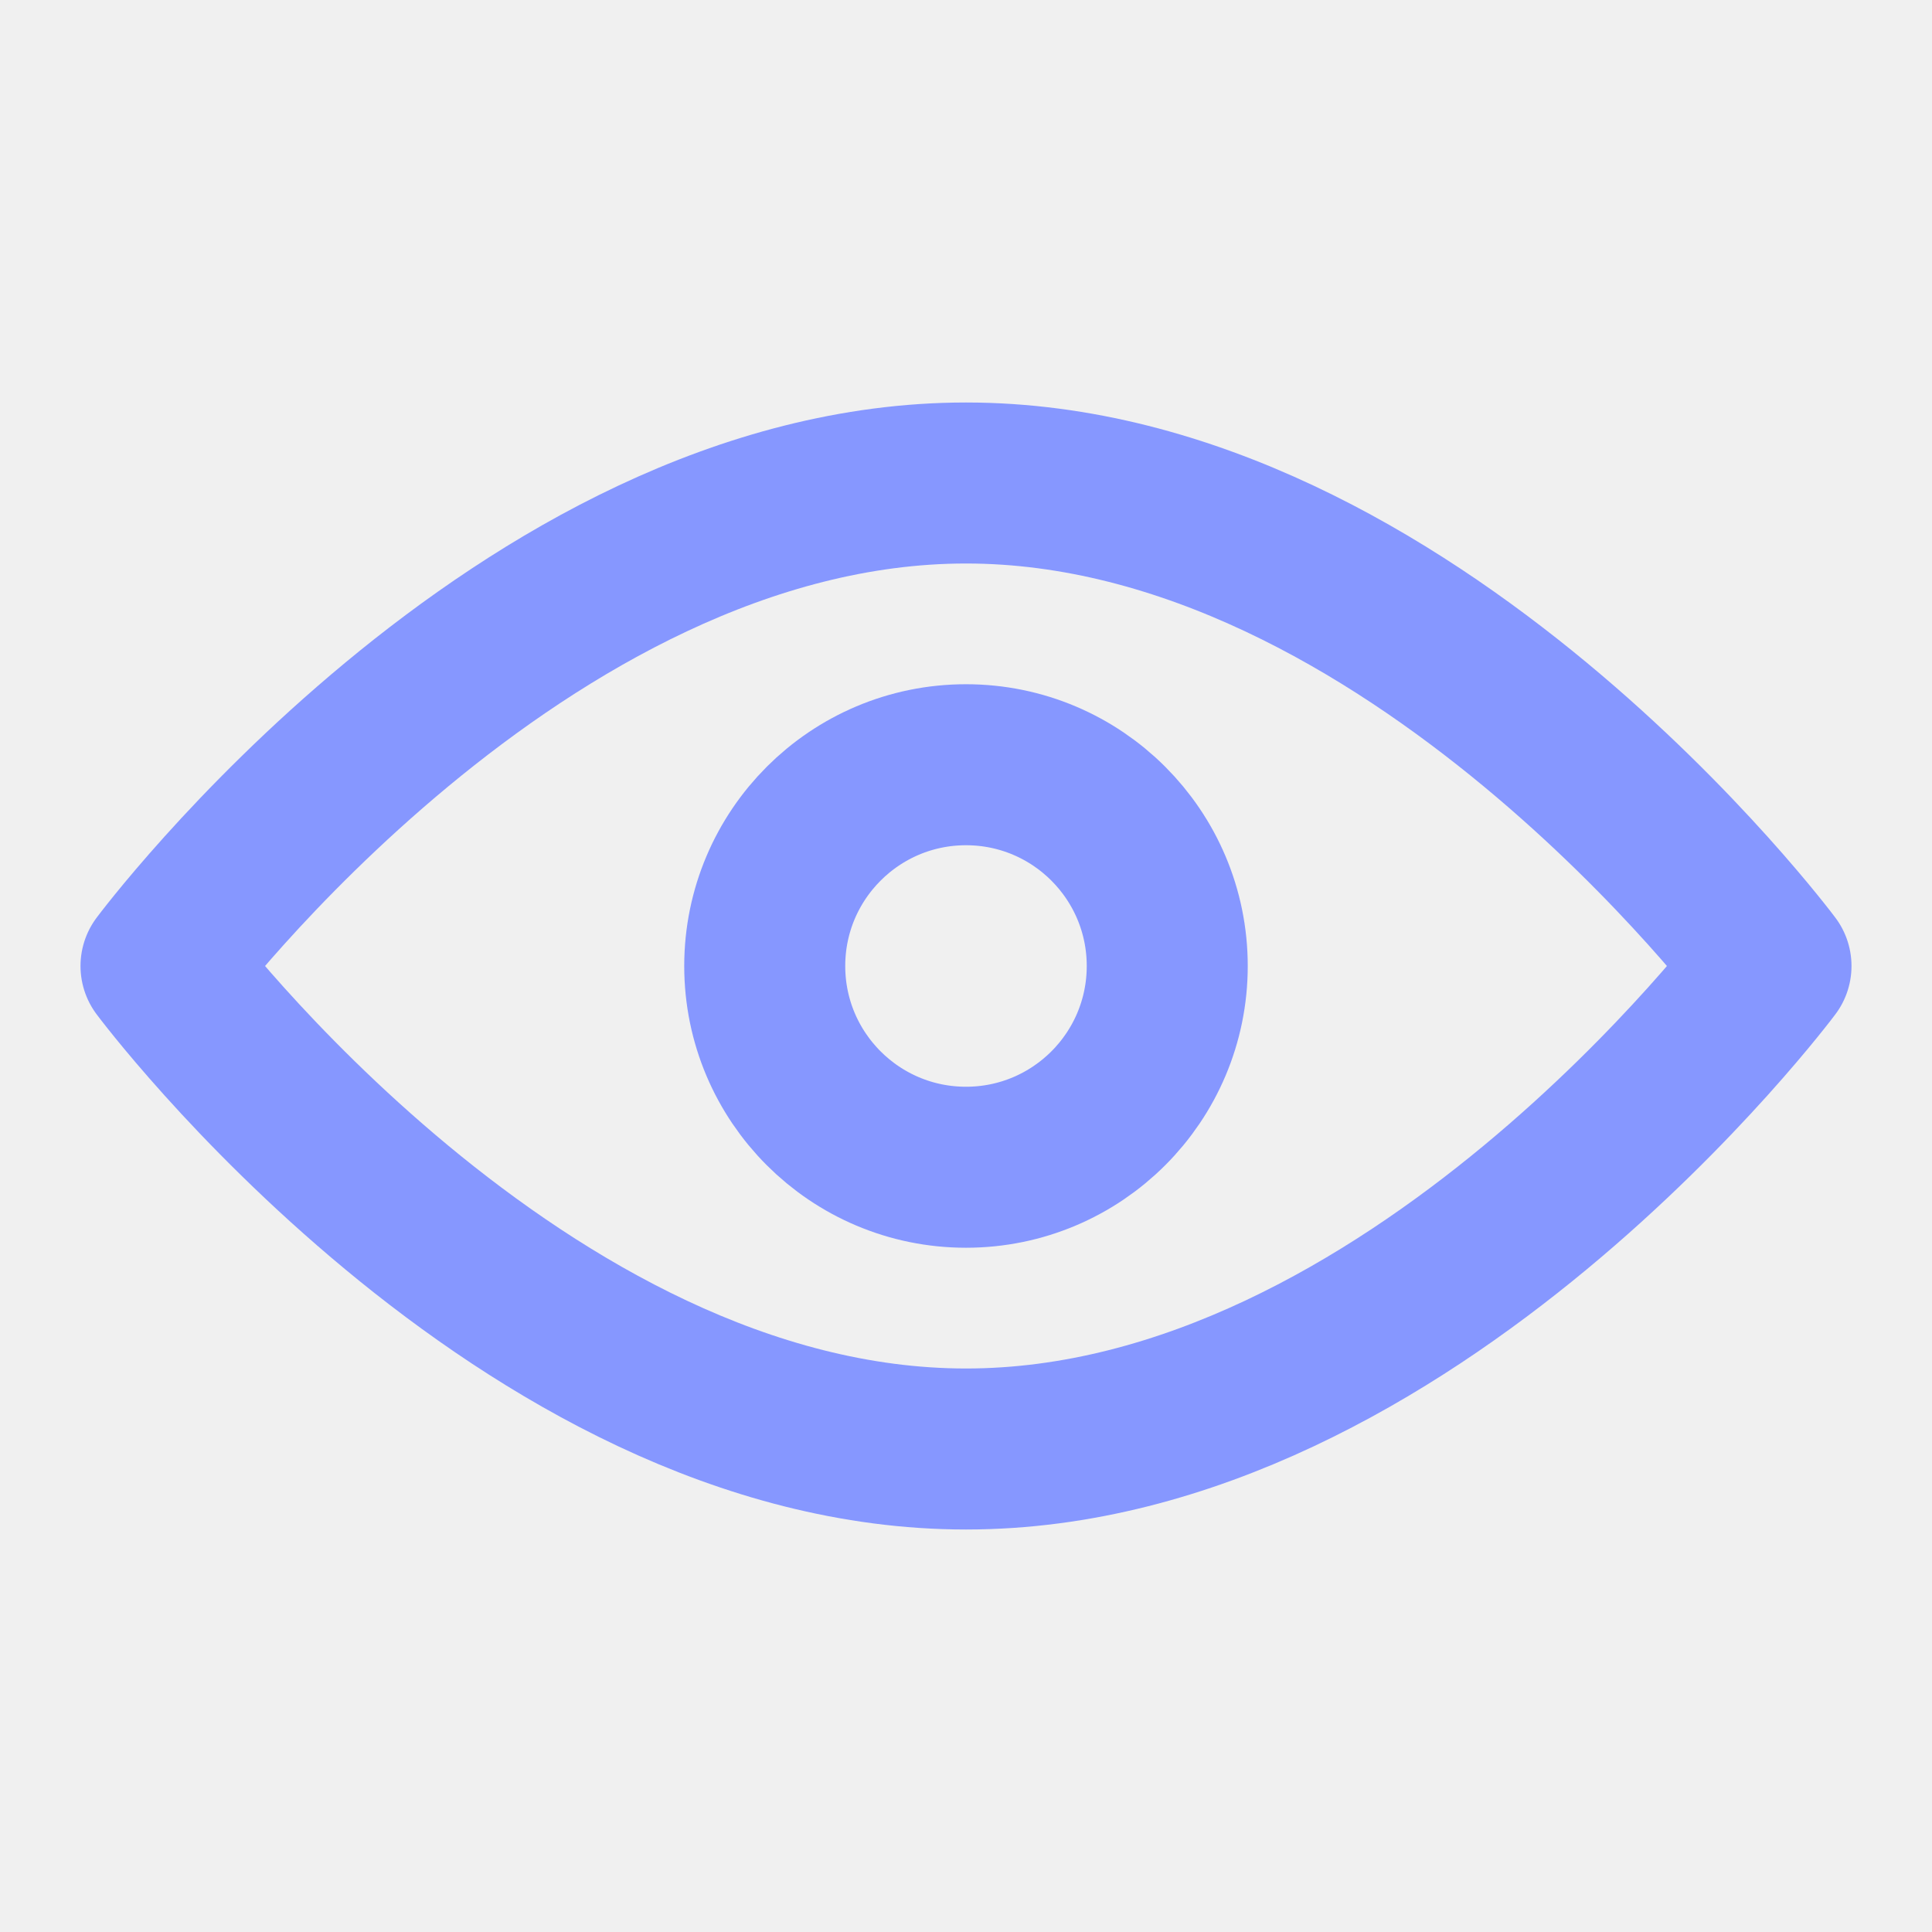
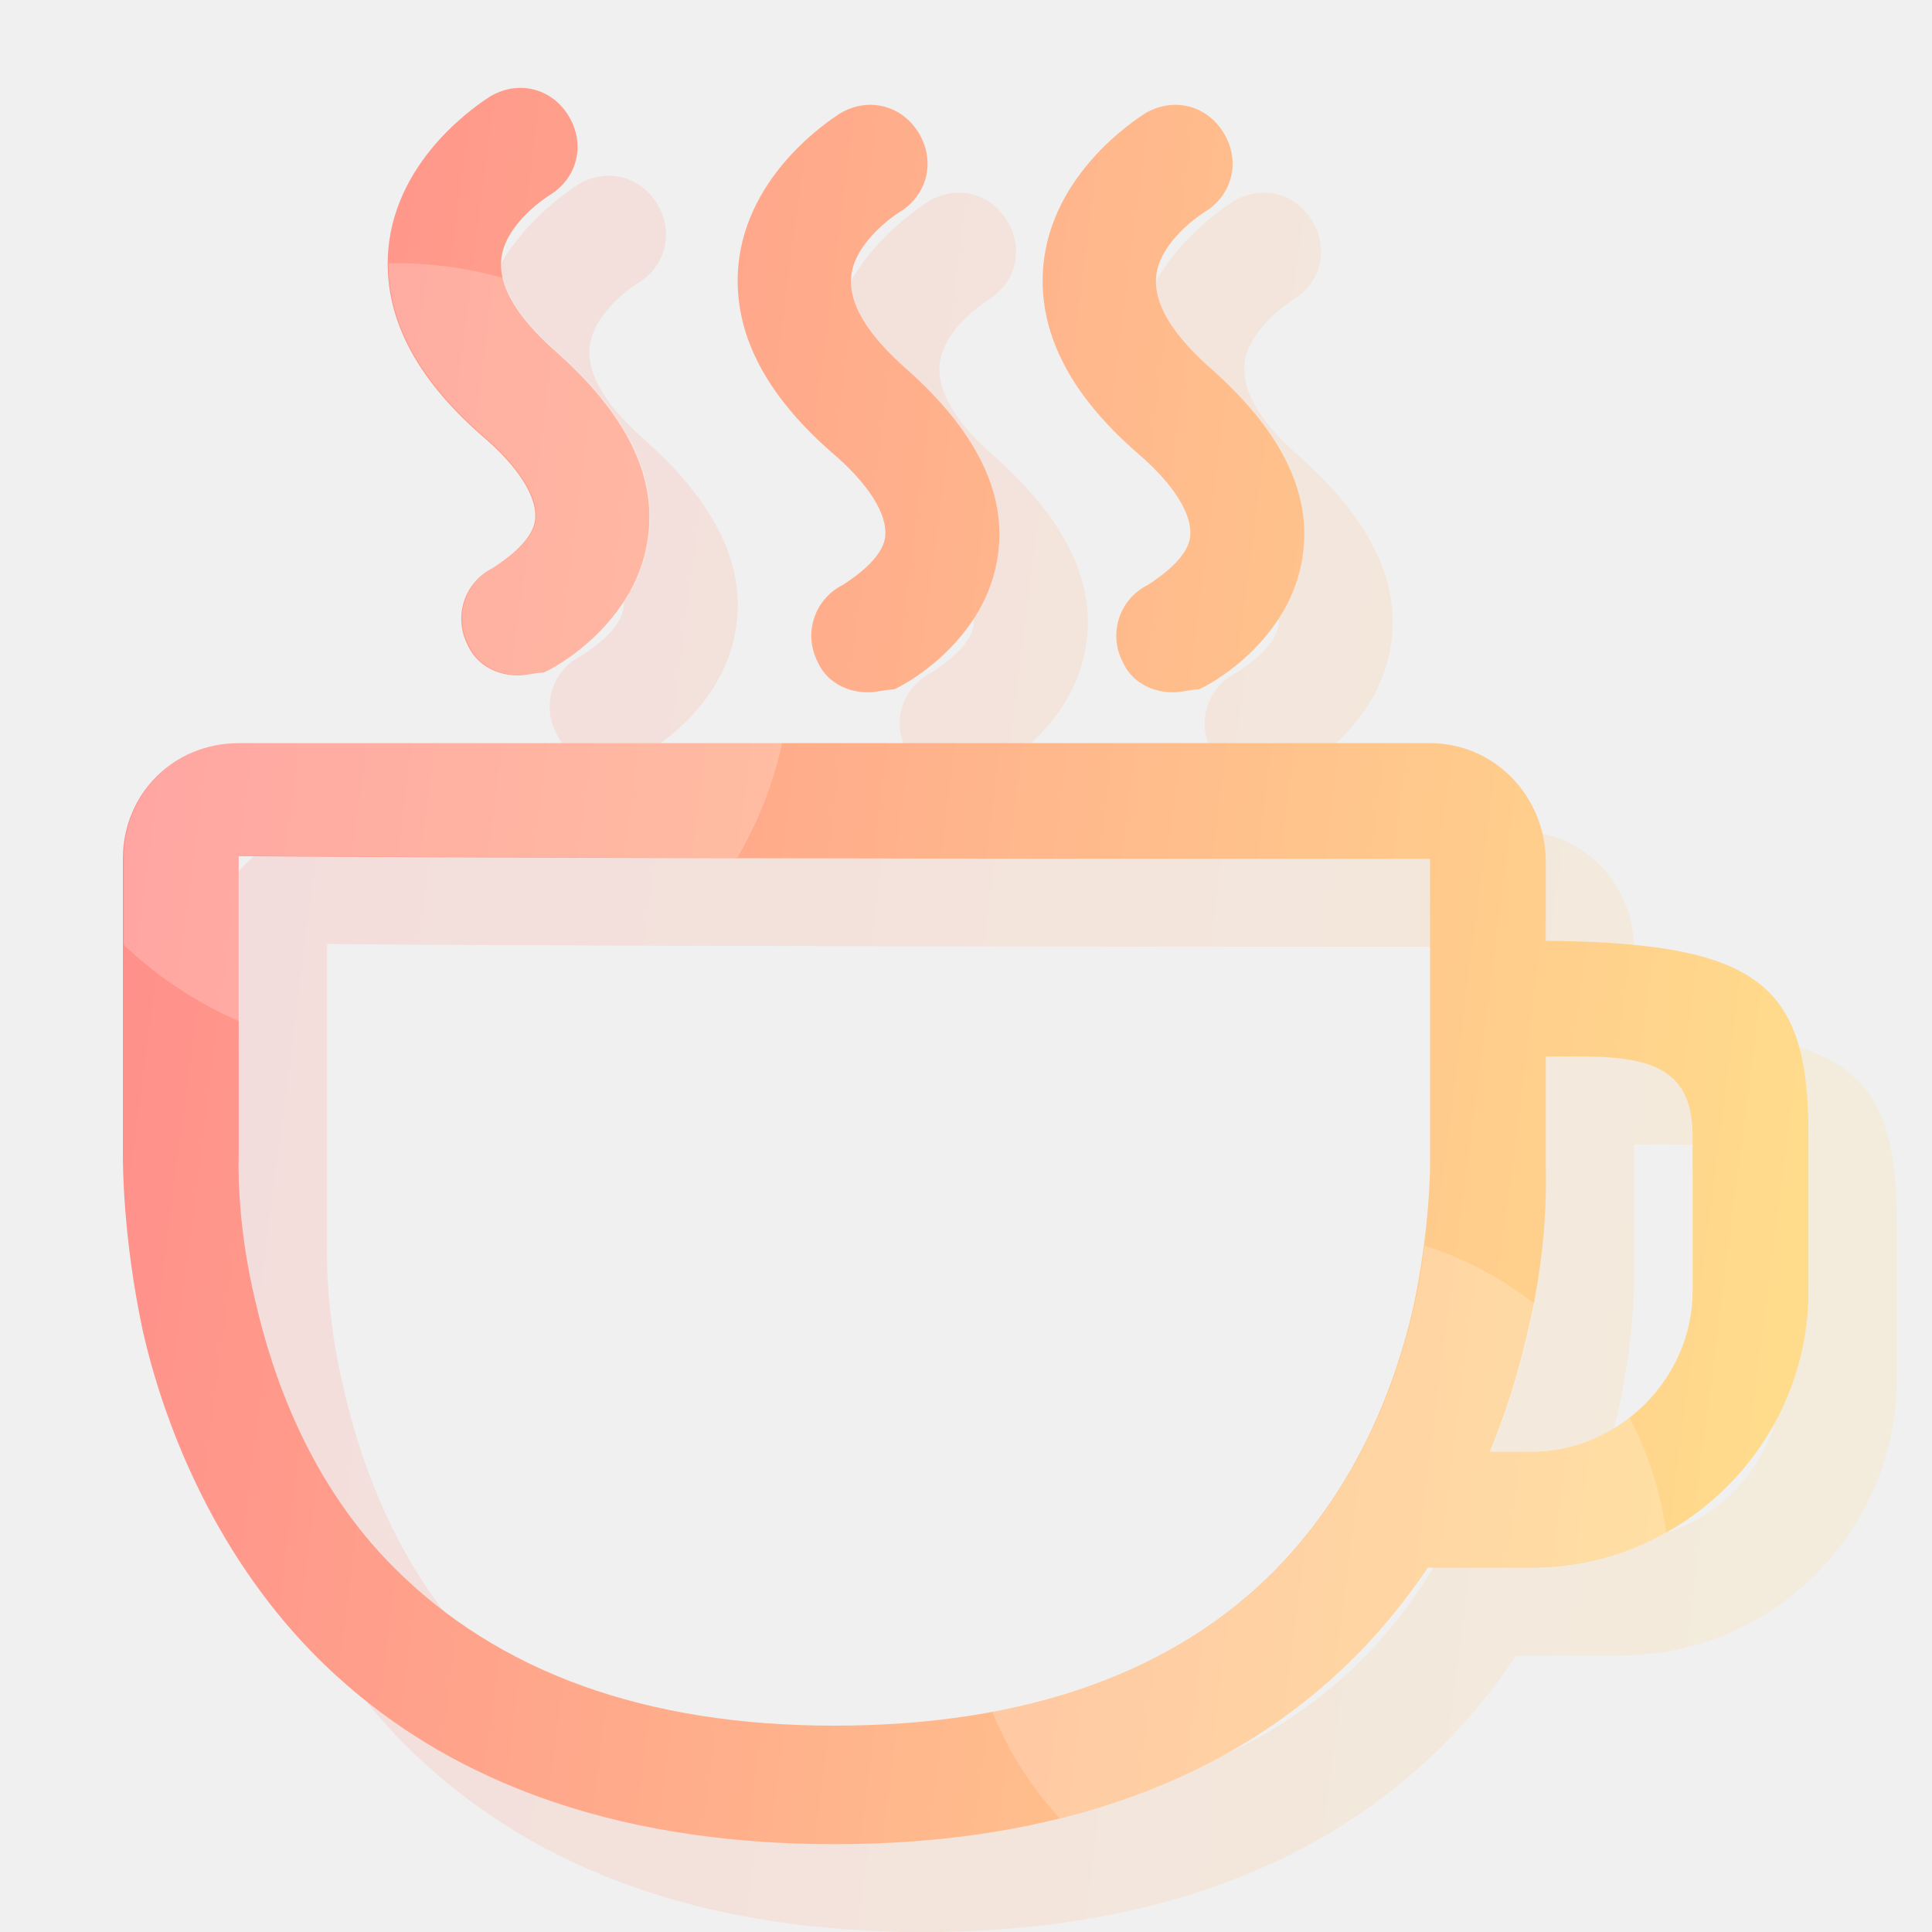
- <svg xmlns="http://www.w3.org/2000/svg" width="80" height="80" viewBox="0 0 80 80" fill="none">
-   <path d="M40 60C58.409 60 73.333 40 73.333 40C73.333 40 58.409 20 40 20C21.59 20 6.667 40 6.667 40C6.667 40 21.59 60 40 60Z" stroke="#8697FF" stroke-width="6.667" stroke-linejoin="round" />
-   <path d="M40 48.333C44.602 48.333 48.333 44.602 48.333 40C48.333 35.398 44.602 31.666 40 31.666C35.398 31.666 31.666 35.398 31.666 40C31.666 44.602 35.398 48.333 40 48.333Z" stroke="#8697FF" stroke-width="6.667" stroke-linejoin="round" />
+ <svg xmlns="http://www.w3.org/2000/svg" width="20" height="20" viewBox="0 0 20 20" fill="none">
+   <g clip-path="url(#clip0_14008_10221)">
+     <path opacity="0.2" d="M15.72 9.801V12.987C15.72 12.987 15.72 13.63 15.544 14.448C15.369 15.208 14.989 16.26 14.141 17.137C13.09 18.218 11.54 18.774 9.553 18.774C7.594 18.774 6.075 18.218 4.993 17.137C4.116 16.26 3.736 15.149 3.561 14.39C3.356 13.543 3.386 12.9 3.386 12.871V9.772C5.987 9.801 15.72 9.801 15.72 9.801ZM15.72 8.603H3.386C2.714 8.603 2.188 9.129 2.188 9.801V12.869C2.188 12.957 2.188 13.717 2.392 14.681C2.597 15.588 3.093 16.932 4.146 18.013C5.432 19.328 7.244 20.001 9.553 20.001C11.862 20.001 13.703 19.329 14.988 18.014C16.039 16.932 16.508 15.646 16.712 14.77C16.946 13.834 16.917 13.133 16.917 13.016V9.831C16.917 9.158 16.391 8.603 15.719 8.603L15.72 8.603ZM16.772 10.649H16.099V11.848H16.772C17.678 11.848 18.438 11.76 18.438 12.666V14.272C18.438 15.178 17.678 15.938 16.772 15.938H15.778C15.661 16.318 15.515 16.727 15.31 17.137H16.772C18.35 17.137 19.636 15.851 19.636 14.272V12.665C19.636 11.087 19.139 10.649 16.772 10.649ZM6.279 7.901C6.045 7.901 5.841 7.784 5.753 7.579C5.718 7.51 5.697 7.435 5.692 7.358C5.686 7.281 5.696 7.203 5.72 7.13C5.745 7.057 5.784 6.989 5.834 6.93C5.885 6.872 5.947 6.824 6.016 6.79C6.104 6.732 6.425 6.527 6.455 6.293C6.484 6.06 6.279 5.738 5.899 5.417C5.198 4.803 4.877 4.16 4.935 3.488C5.022 2.522 5.899 1.968 5.986 1.909C6.279 1.734 6.63 1.822 6.805 2.114C6.979 2.406 6.892 2.758 6.6 2.932C6.6 2.932 6.132 3.224 6.103 3.604C6.074 3.955 6.395 4.306 6.658 4.54C7.389 5.183 7.711 5.826 7.623 6.469C7.506 7.375 6.629 7.842 6.542 7.872C6.455 7.872 6.367 7.901 6.279 7.901ZM9.903 8.077C9.669 8.077 9.464 7.96 9.377 7.755C9.342 7.686 9.321 7.61 9.315 7.533C9.31 7.456 9.319 7.379 9.344 7.305C9.368 7.232 9.407 7.164 9.458 7.106C9.509 7.048 9.57 7 9.64 6.965C9.727 6.907 10.049 6.703 10.078 6.469C10.107 6.235 9.903 5.913 9.523 5.592C8.822 4.978 8.5 4.335 8.558 3.663C8.646 2.698 9.523 2.143 9.61 2.085C9.902 1.909 10.253 1.997 10.428 2.289C10.603 2.582 10.515 2.933 10.223 3.108C10.223 3.108 9.756 3.4 9.727 3.78C9.697 4.131 10.019 4.481 10.282 4.715C11.012 5.359 11.334 6.002 11.247 6.644C11.13 7.55 10.254 8.017 10.166 8.047C10.079 8.047 9.991 8.077 9.903 8.077ZM13.06 8.077C12.826 8.077 12.621 7.96 12.534 7.755C12.499 7.686 12.478 7.61 12.472 7.533C12.467 7.456 12.476 7.379 12.501 7.305C12.525 7.232 12.564 7.164 12.615 7.106C12.666 7.048 12.727 7 12.797 6.965C12.885 6.907 13.206 6.703 13.235 6.469C13.264 6.235 13.06 5.913 12.68 5.592C11.979 4.978 11.658 4.335 11.715 3.663C11.803 2.698 12.68 2.143 12.767 2.085C13.059 1.909 13.411 1.997 13.585 2.289C13.76 2.582 13.673 2.933 13.38 3.108C13.38 3.108 12.913 3.4 12.883 3.78C12.854 4.131 13.176 4.481 13.439 4.715C14.17 5.359 14.491 6.002 14.403 6.644C14.287 7.55 13.41 8.017 13.322 8.047C13.235 8.047 13.147 8.077 13.06 8.077Z" fill="url(#paint0_linear_14008_10221)" />
+     <path d="M14.804 8.891V12.077C14.804 12.077 14.804 12.721 14.629 13.539C14.454 14.298 14.074 15.351 13.226 16.227C12.175 17.309 10.625 17.864 8.637 17.864C6.679 17.864 5.159 17.309 4.078 16.227C3.201 15.351 2.821 14.24 2.646 13.481C2.441 12.633 2.471 11.99 2.471 11.961V8.862C5.072 8.891 14.804 8.891 14.804 8.891ZM14.804 7.693H2.471C1.798 7.693 1.272 8.219 1.272 8.891V11.96C1.272 12.047 1.272 12.807 1.477 13.772C1.682 14.678 2.178 16.022 3.23 17.104C4.516 18.419 6.329 19.091 8.638 19.091C10.947 19.091 12.788 18.419 14.073 17.104C15.124 16.023 15.593 14.737 15.797 13.86C16.031 12.925 16.002 12.223 16.002 12.106V8.921C16.002 8.249 15.476 7.693 14.803 7.693L14.804 7.693ZM15.857 9.739H15.184V10.938H15.857C16.762 10.938 17.522 10.85 17.522 11.756V13.363C17.522 14.269 16.762 15.028 15.857 15.028H14.863C14.746 15.408 14.6 15.818 14.395 16.227H15.857C17.435 16.227 18.721 14.941 18.721 13.363V11.756C18.721 10.177 18.224 9.739 15.857 9.739ZM5.364 6.992C5.13 6.992 4.926 6.875 4.838 6.67C4.803 6.601 4.782 6.525 4.777 6.448C4.771 6.371 4.781 6.294 4.805 6.22C4.83 6.147 4.868 6.079 4.919 6.021C4.97 5.963 5.032 5.915 5.101 5.881C5.189 5.822 5.51 5.617 5.539 5.384C5.569 5.15 5.364 4.828 4.984 4.507C4.283 3.893 3.962 3.25 4.02 2.578C4.107 1.612 4.984 1.058 5.071 1C5.364 0.824 5.715 0.912 5.889 1.204C6.064 1.496 5.977 1.848 5.685 2.023C5.685 2.023 5.217 2.315 5.188 2.695C5.159 3.046 5.48 3.396 5.743 3.63C6.474 4.273 6.796 4.916 6.708 5.559C6.591 6.465 5.714 6.932 5.626 6.962C5.539 6.962 5.452 6.992 5.364 6.992ZM8.988 7.167C8.754 7.167 8.549 7.05 8.461 6.845C8.427 6.776 8.406 6.701 8.4 6.624C8.394 6.546 8.404 6.469 8.429 6.396C8.453 6.322 8.492 6.254 8.543 6.196C8.593 6.138 8.655 6.09 8.724 6.056C8.812 5.997 9.134 5.793 9.163 5.559C9.192 5.325 8.988 5.004 8.608 4.682C7.907 4.068 7.585 3.426 7.643 2.753C7.731 1.788 8.608 1.233 8.694 1.175C8.987 1 9.338 1.087 9.513 1.38C9.687 1.672 9.6 2.023 9.308 2.198C9.308 2.198 8.841 2.49 8.811 2.87C8.782 3.221 9.104 3.572 9.367 3.805C10.097 4.449 10.419 5.092 10.332 5.734C10.215 6.641 9.338 7.108 9.251 7.137C9.164 7.138 9.076 7.167 8.988 7.167ZM12.145 7.167C11.911 7.167 11.706 7.05 11.619 6.845C11.584 6.776 11.563 6.701 11.557 6.624C11.552 6.546 11.561 6.469 11.586 6.396C11.61 6.322 11.649 6.254 11.7 6.196C11.751 6.138 11.812 6.09 11.882 6.056C11.969 5.997 12.291 5.793 12.32 5.559C12.349 5.325 12.145 5.004 11.765 4.682C11.064 4.068 10.742 3.426 10.8 2.753C10.888 1.788 11.765 1.233 11.852 1.175C12.144 1 12.495 1.087 12.67 1.38C12.845 1.672 12.758 2.023 12.465 2.198C12.465 2.198 11.998 2.49 11.968 2.87C11.939 3.221 12.261 3.572 12.524 3.805C13.255 4.449 13.576 5.092 13.488 5.734C13.371 6.641 12.495 7.108 12.407 7.137C12.32 7.138 12.232 7.167 12.145 7.167Z" fill="url(#paint1_linear_14008_10221)" />
+     <mask id="mask0_14008_10221" style="mask-type:alpha" maskUnits="userSpaceOnUse" x="1" y="0" width="18" height="20">
+       <path d="M14.814 8.887V12.073C14.814 12.073 14.814 12.717 14.639 13.535C14.463 14.294 14.083 15.347 13.236 16.223C12.184 17.305 10.634 17.86 8.647 17.86C6.689 17.86 5.169 17.305 4.088 16.223C3.211 15.347 2.831 14.236 2.655 13.477C2.451 12.629 2.48 11.986 2.48 11.957V8.858C5.081 8.887 14.814 8.887 14.814 8.887ZM14.814 7.689H2.48C1.808 7.689 1.282 8.215 1.282 8.887V11.956C1.282 12.043 1.282 12.803 1.486 13.768C1.691 14.674 2.188 16.018 3.24 17.1C4.526 18.415 6.338 19.087 8.647 19.087C10.956 19.087 12.797 18.415 14.082 17.1C15.134 16.019 15.602 14.733 15.807 13.856C16.041 12.921 16.011 12.219 16.011 12.102V8.917C16.011 8.245 15.485 7.689 14.813 7.689L14.814 7.689ZM15.866 9.735H15.194V10.934H15.866C16.772 10.934 17.532 10.846 17.532 11.752V13.359C17.532 14.265 16.772 15.024 15.866 15.024H14.872C14.755 15.405 14.609 15.814 14.405 16.223H15.866C17.444 16.223 18.73 14.937 18.73 13.359V11.752C18.73 10.173 18.233 9.735 15.866 9.735ZM5.374 6.988C5.14 6.988 4.935 6.871 4.848 6.666C4.813 6.597 4.792 6.522 4.786 6.444C4.78 6.367 4.79 6.29 4.815 6.216C4.839 6.143 4.878 6.075 4.929 6.017C4.979 5.959 5.041 5.911 5.111 5.877C5.198 5.818 5.52 5.614 5.549 5.38C5.578 5.146 5.374 4.824 4.994 4.503C4.293 3.889 3.971 3.246 4.029 2.574C4.117 1.608 4.994 1.054 5.081 0.996C5.373 0.82 5.724 0.908 5.899 1.2C6.074 1.493 5.987 1.844 5.694 2.019C5.694 2.019 5.227 2.311 5.197 2.691C5.168 3.042 5.49 3.392 5.753 3.626C6.484 4.269 6.805 4.912 6.717 5.555C6.6 6.461 5.724 6.928 5.636 6.958C5.549 6.958 5.461 6.988 5.374 6.988ZM8.997 7.163C8.763 7.163 8.559 7.046 8.471 6.841C8.436 6.772 8.415 6.697 8.41 6.62C8.404 6.543 8.414 6.465 8.438 6.392C8.463 6.318 8.501 6.251 8.552 6.192C8.603 6.134 8.665 6.086 8.734 6.052C8.822 5.994 9.143 5.789 9.172 5.555C9.202 5.321 8.997 5 8.617 4.678C7.916 4.065 7.595 3.422 7.653 2.749C7.74 1.784 8.617 1.229 8.704 1.171C8.996 0.996 9.348 1.083 9.522 1.376C9.697 1.668 9.61 2.02 9.318 2.194C9.318 2.194 8.85 2.486 8.821 2.866C8.791 3.217 9.113 3.568 9.376 3.802C10.107 4.445 10.429 5.088 10.342 5.73C10.225 6.637 9.348 7.104 9.26 7.133C9.173 7.134 9.085 7.163 8.997 7.163ZM12.154 7.163C11.92 7.163 11.716 7.046 11.628 6.841C11.593 6.772 11.572 6.697 11.567 6.62C11.561 6.543 11.571 6.465 11.595 6.392C11.62 6.318 11.659 6.251 11.709 6.192C11.76 6.134 11.822 6.086 11.891 6.052C11.979 5.994 12.3 5.789 12.329 5.555C12.359 5.321 12.154 5 11.774 4.678C11.073 4.065 10.752 3.422 10.81 2.749C10.898 1.784 11.774 1.229 11.861 1.171C12.153 0.996 12.505 1.083 12.68 1.376C12.854 1.668 12.767 2.02 12.475 2.194C12.475 2.194 12.007 2.486 11.978 2.866C11.949 3.217 12.27 3.568 12.533 3.802C13.264 4.445 13.585 5.088 13.498 5.73C13.381 6.637 12.504 7.104 12.416 7.133C12.329 7.134 12.242 7.163 12.154 7.163Z" fill="url(#paint2_linear_14008_10221)" />
+     </mask>
+     <g mask="url(#mask0_14008_10221)">
+       <ellipse opacity="0.2" cx="4.1" cy="6.816" rx="4.091" ry="4.091" fill="white" />
+       <ellipse opacity="0.2" cx="13.646" cy="16.361" rx="3.636" ry="3.636" fill="white" />
+     </g>
+   </g>
+   <defs>
+     <linearGradient id="paint0_linear_14008_10221" x1="2.188" y1="1.819" x2="21.543" y2="4.296" gradientUnits="userSpaceOnUse">
+       <stop stop-color="#FF8B8B" />
+       <stop offset="1" stop-color="#FFDF8C" />
+     </linearGradient>
+     <linearGradient id="paint1_linear_14008_10221" x1="1.272" y1="0.91" x2="20.628" y2="3.386" gradientUnits="userSpaceOnUse">
+       <stop stop-color="#FF8B8B" />
+       <stop offset="1" stop-color="#FFDF8C" />
+     </linearGradient>
+     <linearGradient id="paint2_linear_14008_10221" x1="1.282" y1="0.906" x2="20.638" y2="3.382" gradientUnits="userSpaceOnUse">
+       <stop stop-color="#FF8B8B" />
+       <stop offset="1" stop-color="#FFDF8C" />
+     </linearGradient>
+     <clipPath id="clip0_14008_10221">
+       <rect width="20" height="20" fill="white" />
+     </clipPath>
+   </defs>
</svg>
